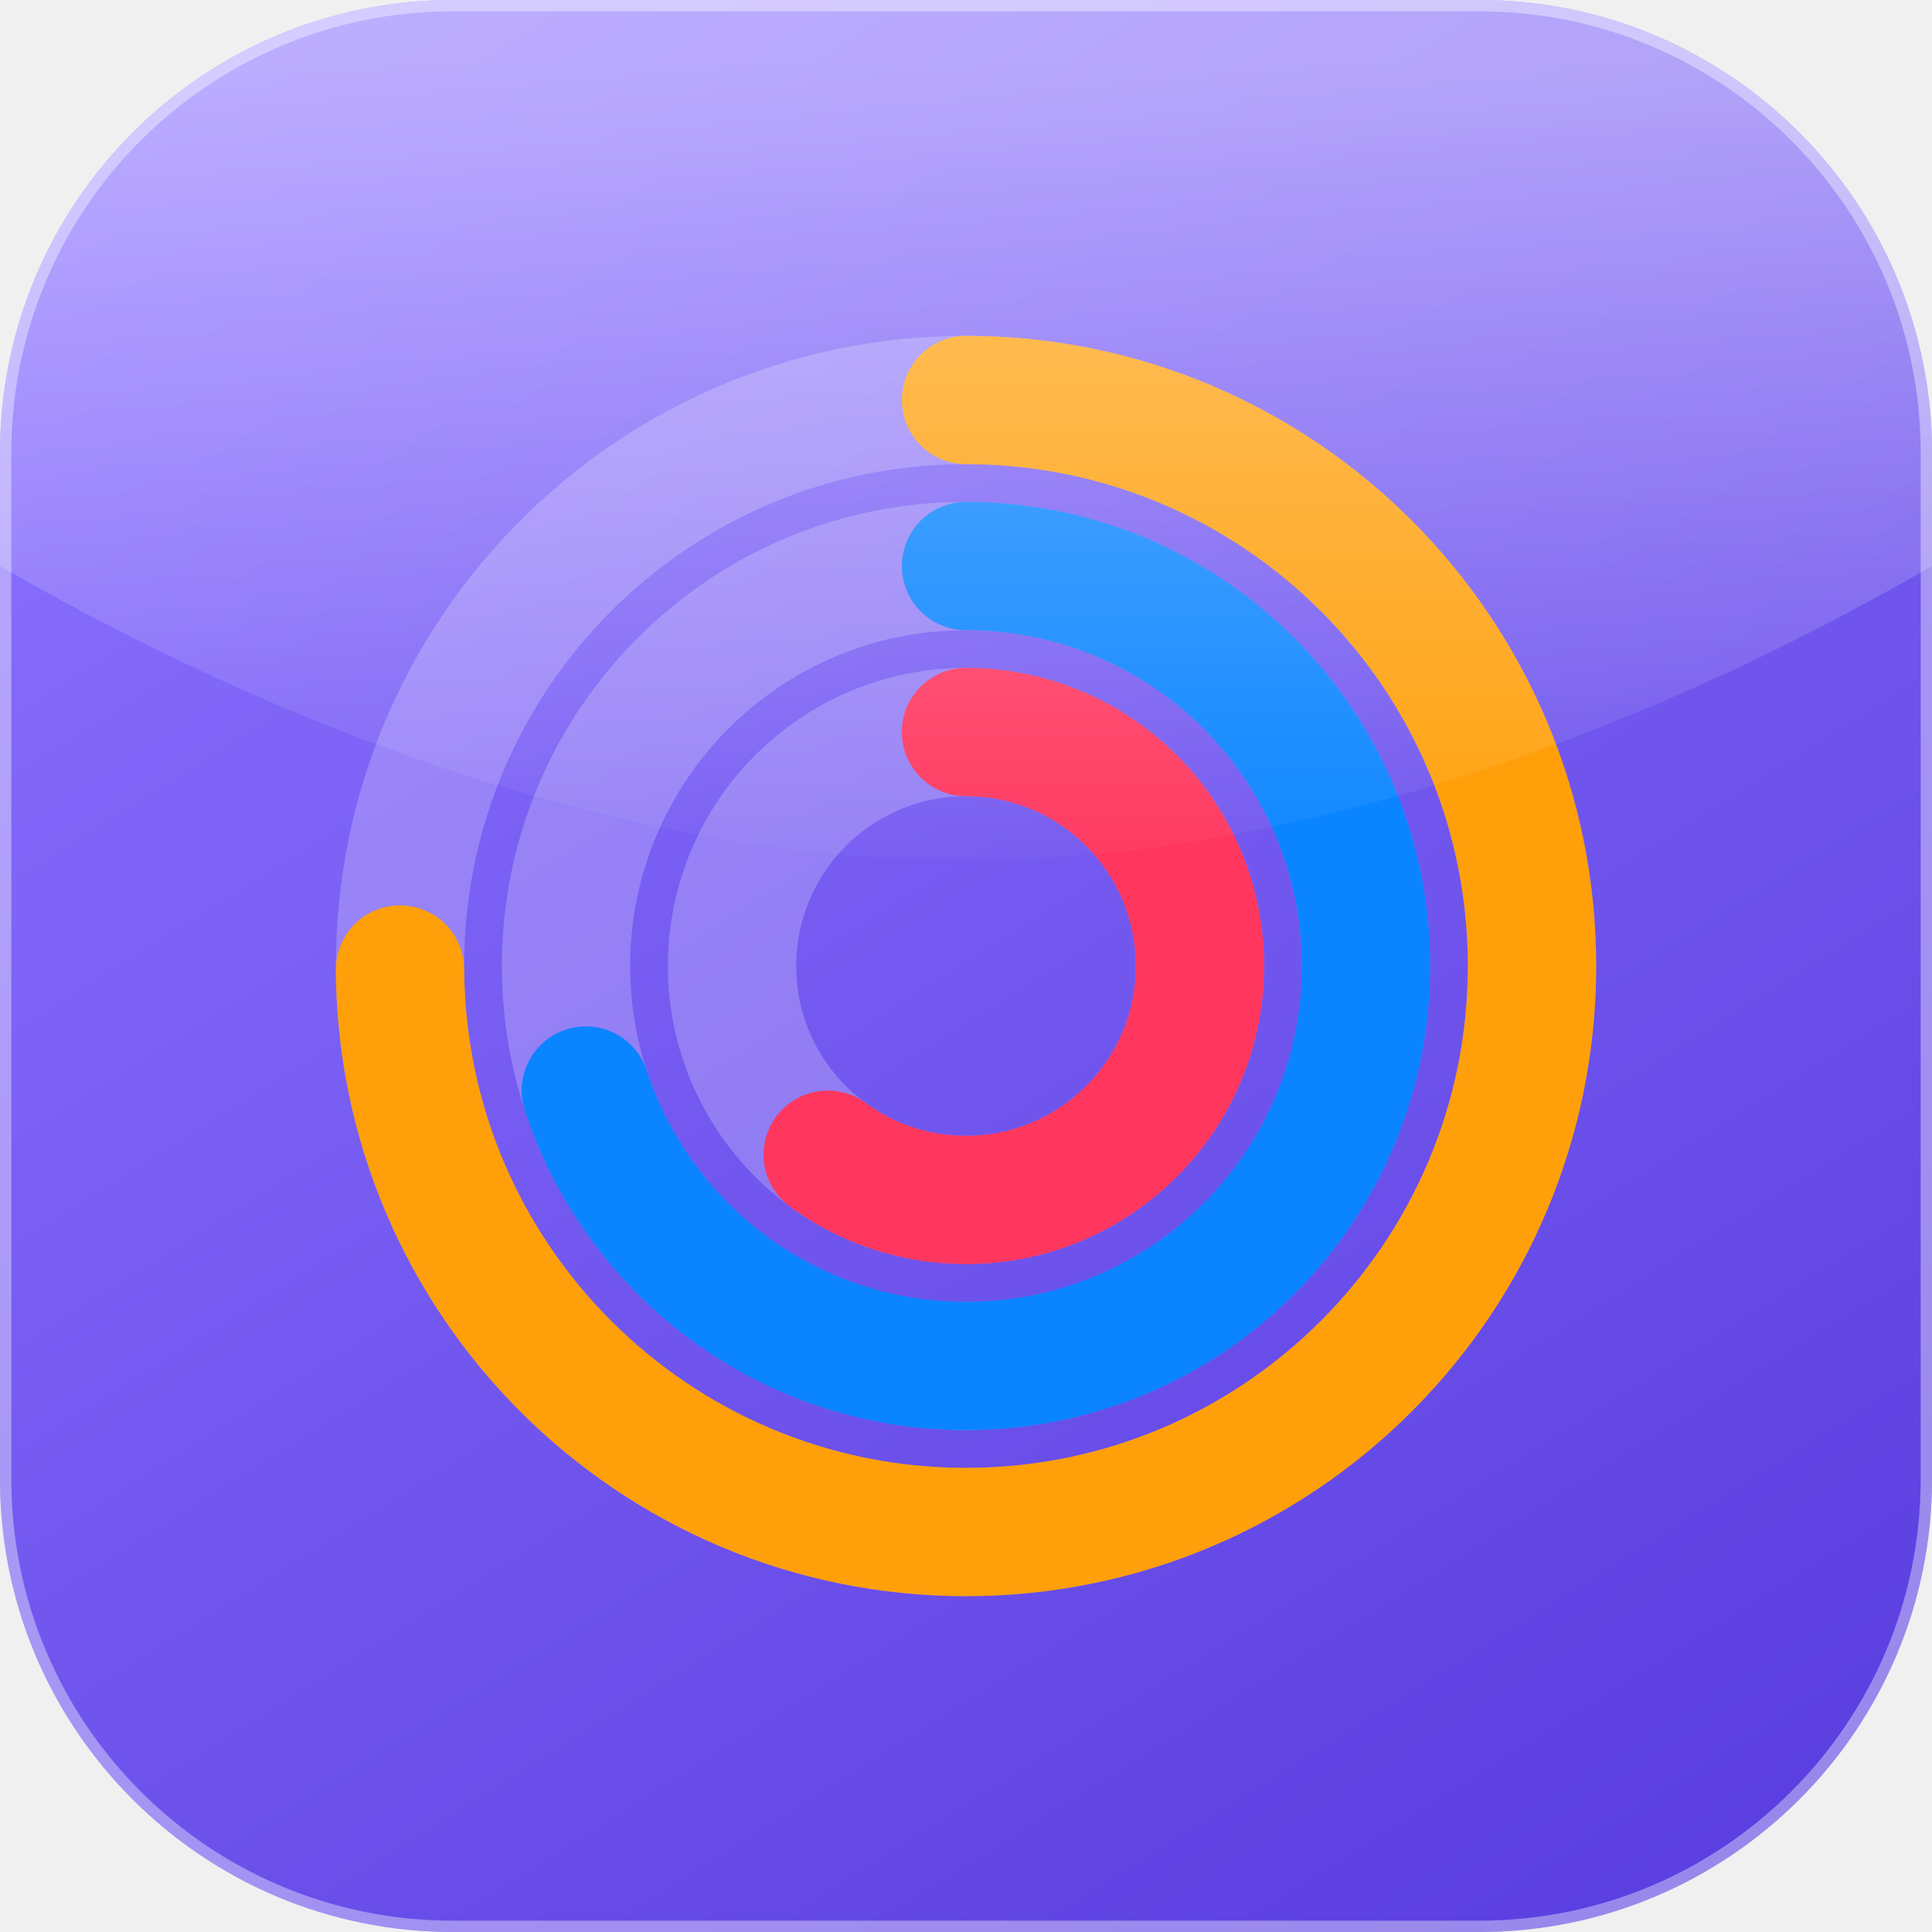
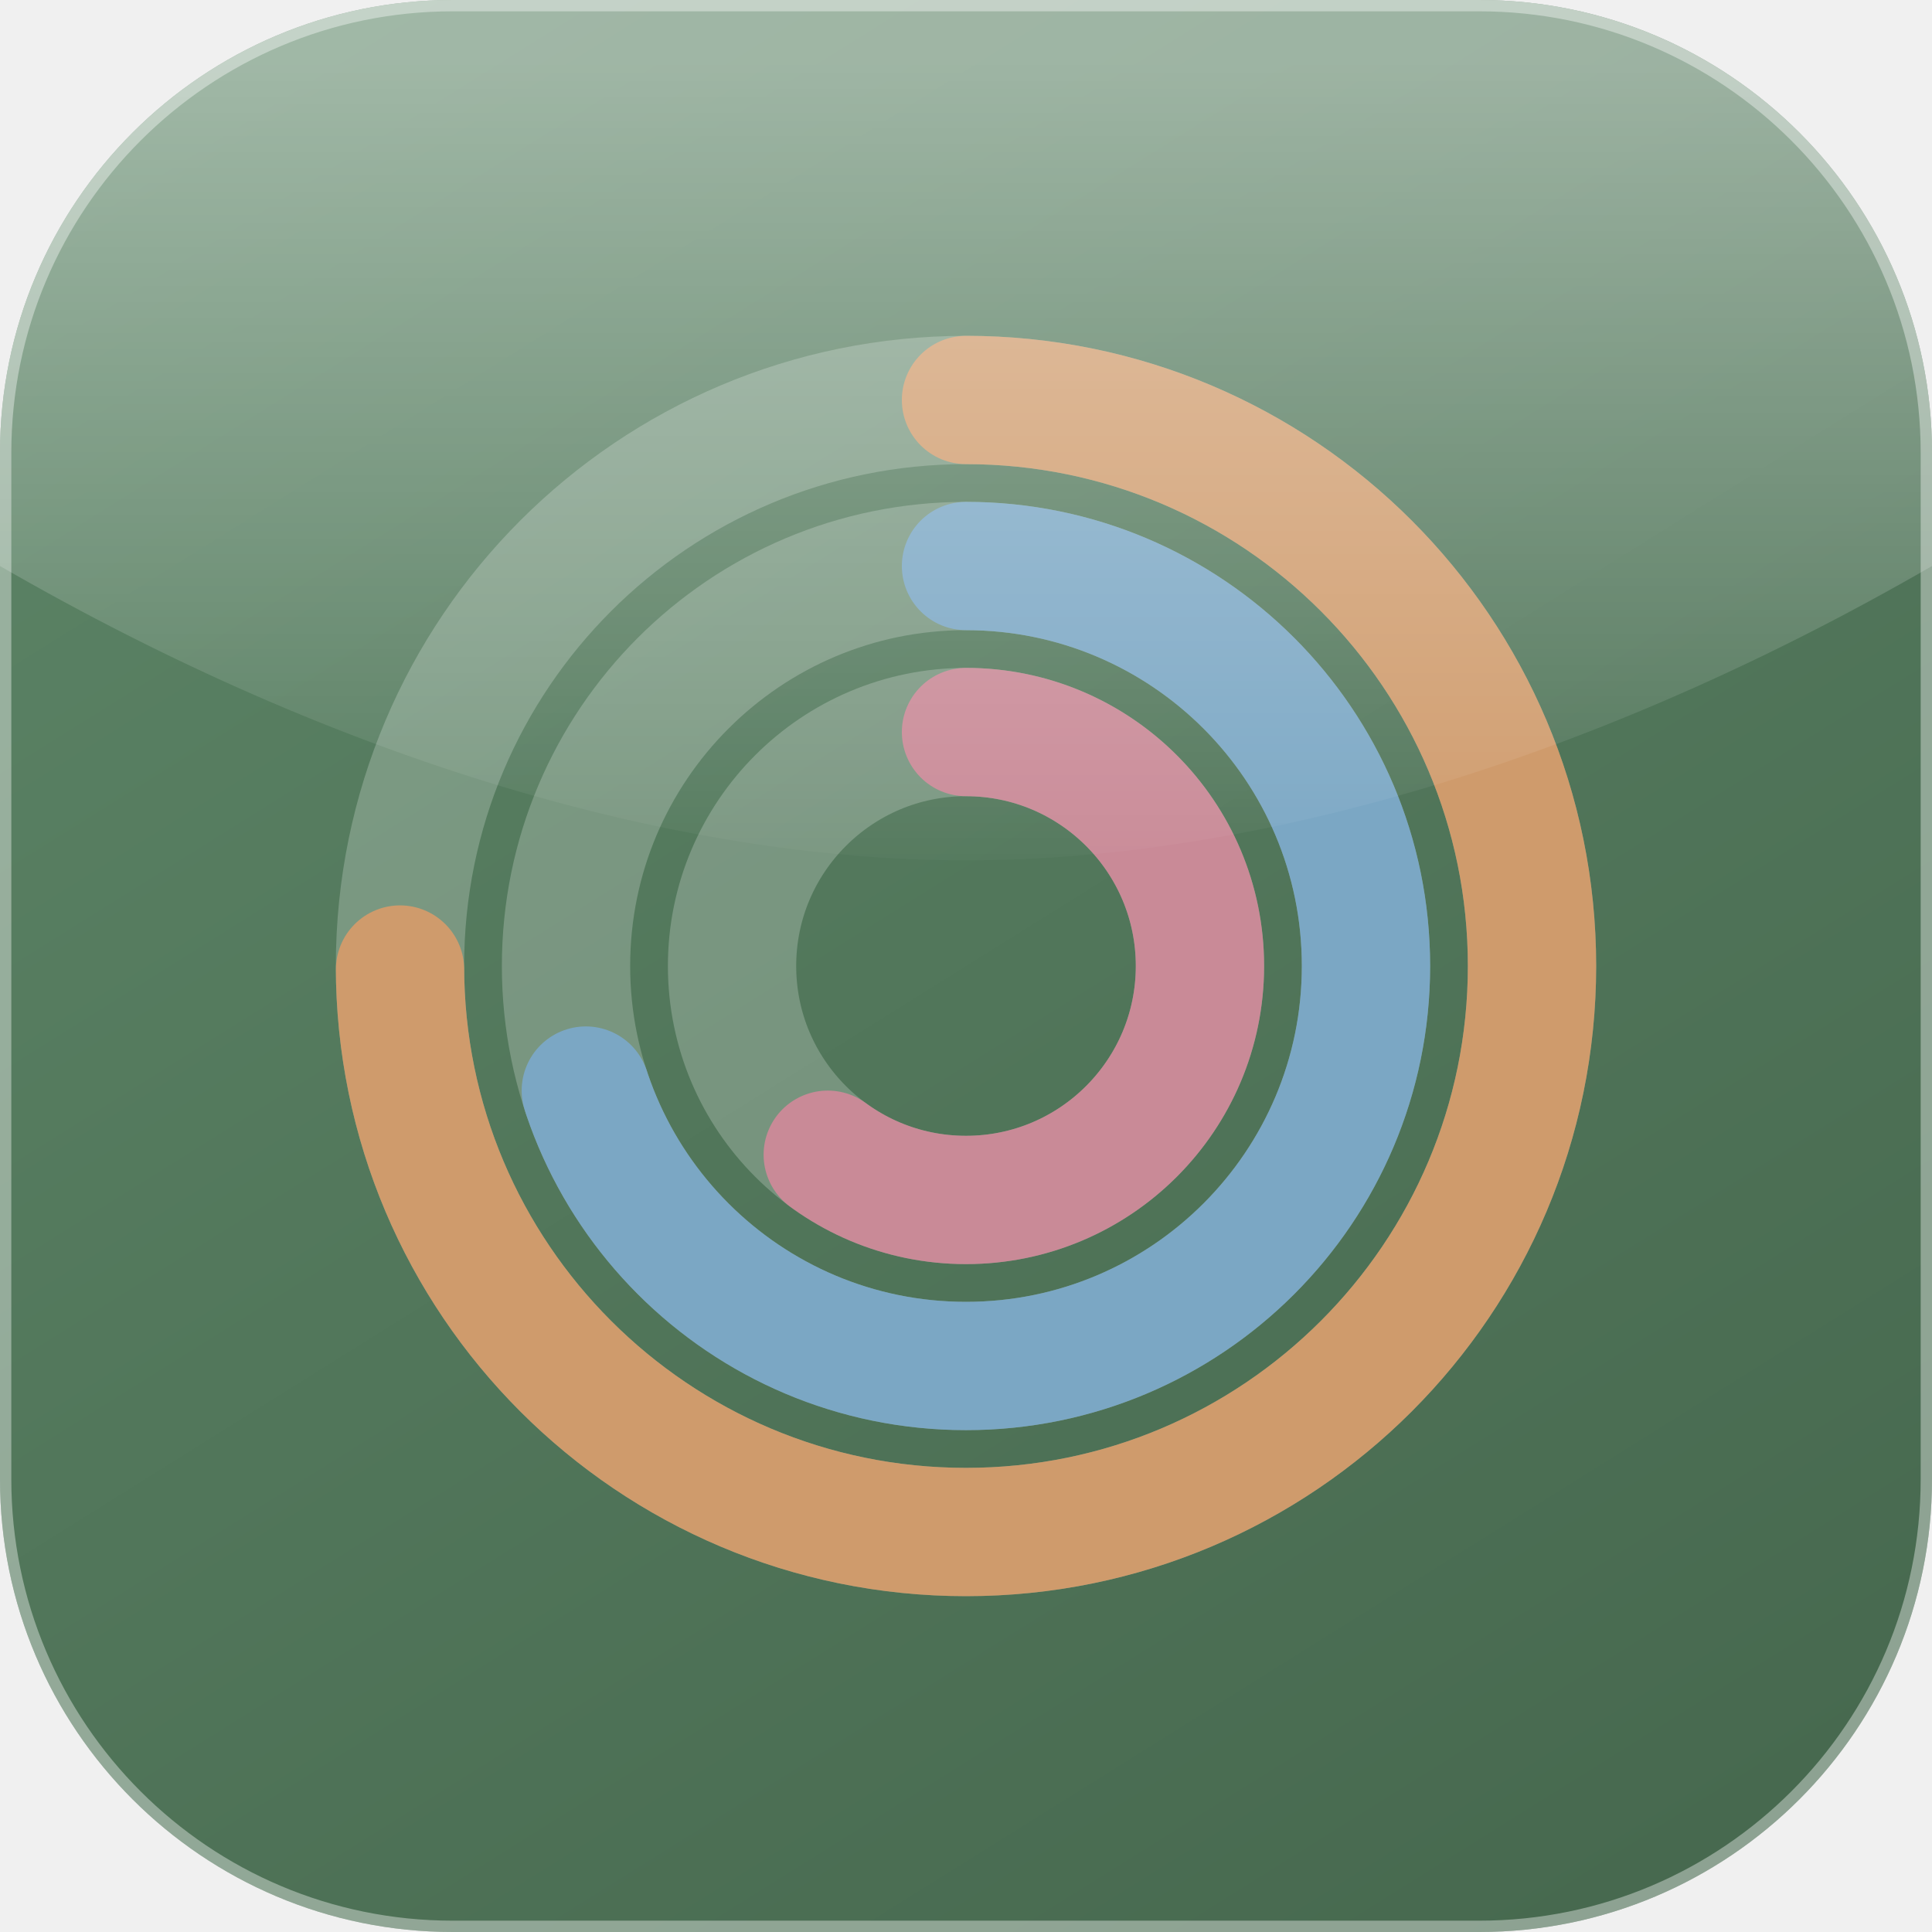
<svg xmlns="http://www.w3.org/2000/svg" width="512" height="512" viewBox="0 0 512 512" fill="none">
  <defs>
    <linearGradient id="tile" x1="96" y1="0" x2="416" y2="512" gradientUnits="userSpaceOnUse">
-       <stop offset="0" stop-color="#8B72FF" />
-       <stop offset="1" stop-color="#5B3FE0" />
+       <stop offset="0" stop-color="#5C8466" />
+       <stop offset="1" stop-color="#47694F" />
    </linearGradient>
    <linearGradient id="specular" x1="256" y1="16" x2="256" y2="240" gradientUnits="userSpaceOnUse">
      <stop offset="0" stop-color="#ffffff" stop-opacity=".42" />
      <stop offset="1" stop-color="#ffffff" stop-opacity="0" />
    </linearGradient>
    <clipPath id="clip">
      <rect width="512" height="512" rx="120" />
    </clipPath>
  </defs>
  <rect width="512" height="512" rx="120" fill="url(#tile)" />
  <g clip-path="url(#clip)" transform="rotate(-90 256 256)">
    <g fill="none" stroke-linecap="round">
      <circle cx="256" cy="256" r="150" stroke="#ffffff" stroke-opacity=".22" stroke-width="34" />
-       <circle cx="256" cy="256" r="150" stroke="#FF9F0A" stroke-width="34" stroke-dasharray="942" stroke-dashoffset="236" />
+       <circle cx="256" cy="256" r="150" stroke="#CF9B6C" stroke-width="34" stroke-dasharray="942" stroke-dashoffset="236" />
      <circle cx="256" cy="256" r="106" stroke="#ffffff" stroke-opacity=".22" stroke-width="34" />
-       <circle cx="256" cy="256" r="106" stroke="#0A84FF" stroke-width="34" stroke-dasharray="666" stroke-dashoffset="200" />
+       <circle cx="256" cy="256" r="106" stroke="#7BA7C4" stroke-width="34" stroke-dasharray="666" stroke-dashoffset="200" />
      <circle cx="256" cy="256" r="62" stroke="#ffffff" stroke-opacity=".22" stroke-width="34" />
-       <circle cx="256" cy="256" r="62" stroke="#FF375F" stroke-width="34" stroke-dasharray="390" stroke-dashoffset="156" />
+       <circle cx="256" cy="256" r="62" stroke="#C98A97" stroke-width="34" stroke-dasharray="390" stroke-dashoffset="156" />
    </g>
  </g>
  <g clip-path="url(#clip)">
    <path d="M0 0h512v150c-90 52-180 78-256 78S90 202 0 150Z" fill="url(#specular)" />
    <rect x="1.5" y="1.5" width="509" height="509" rx="118.5" fill="none" stroke="#ffffff" stroke-opacity=".38" stroke-width="3" />
  </g>
</svg>
